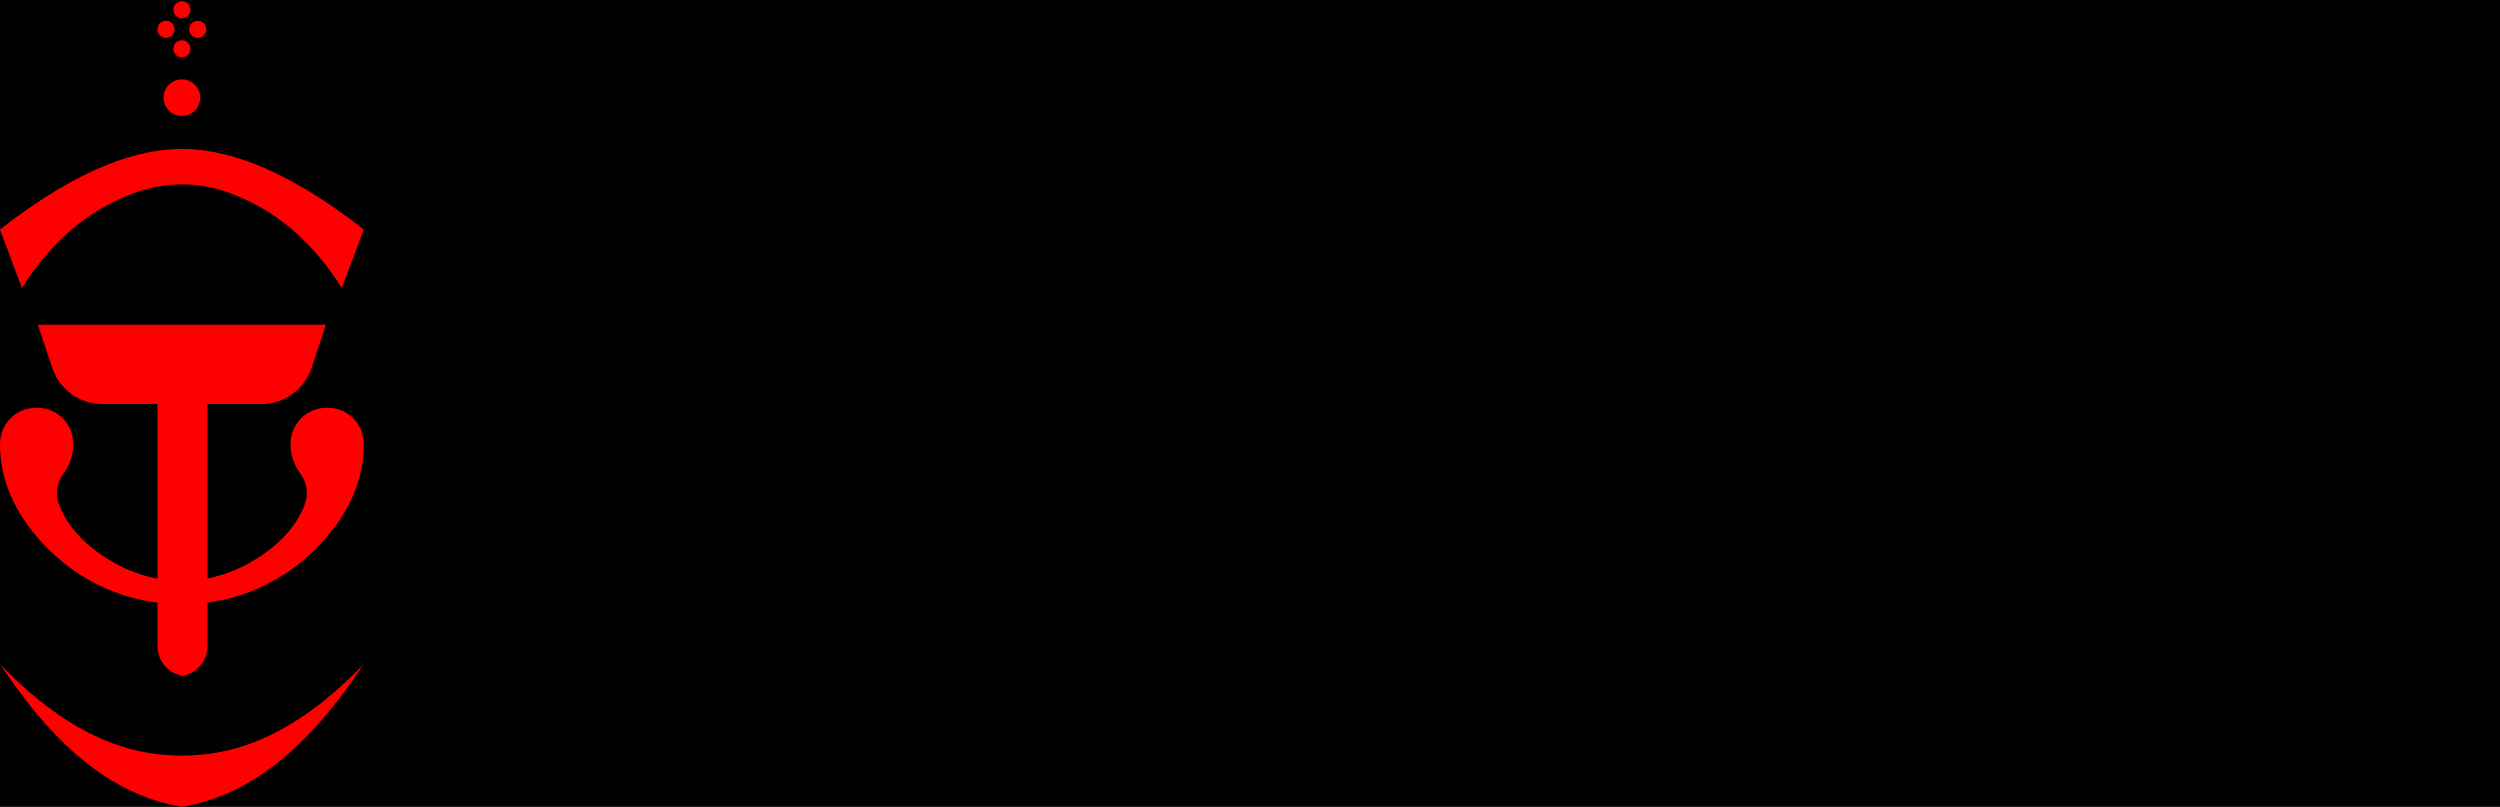
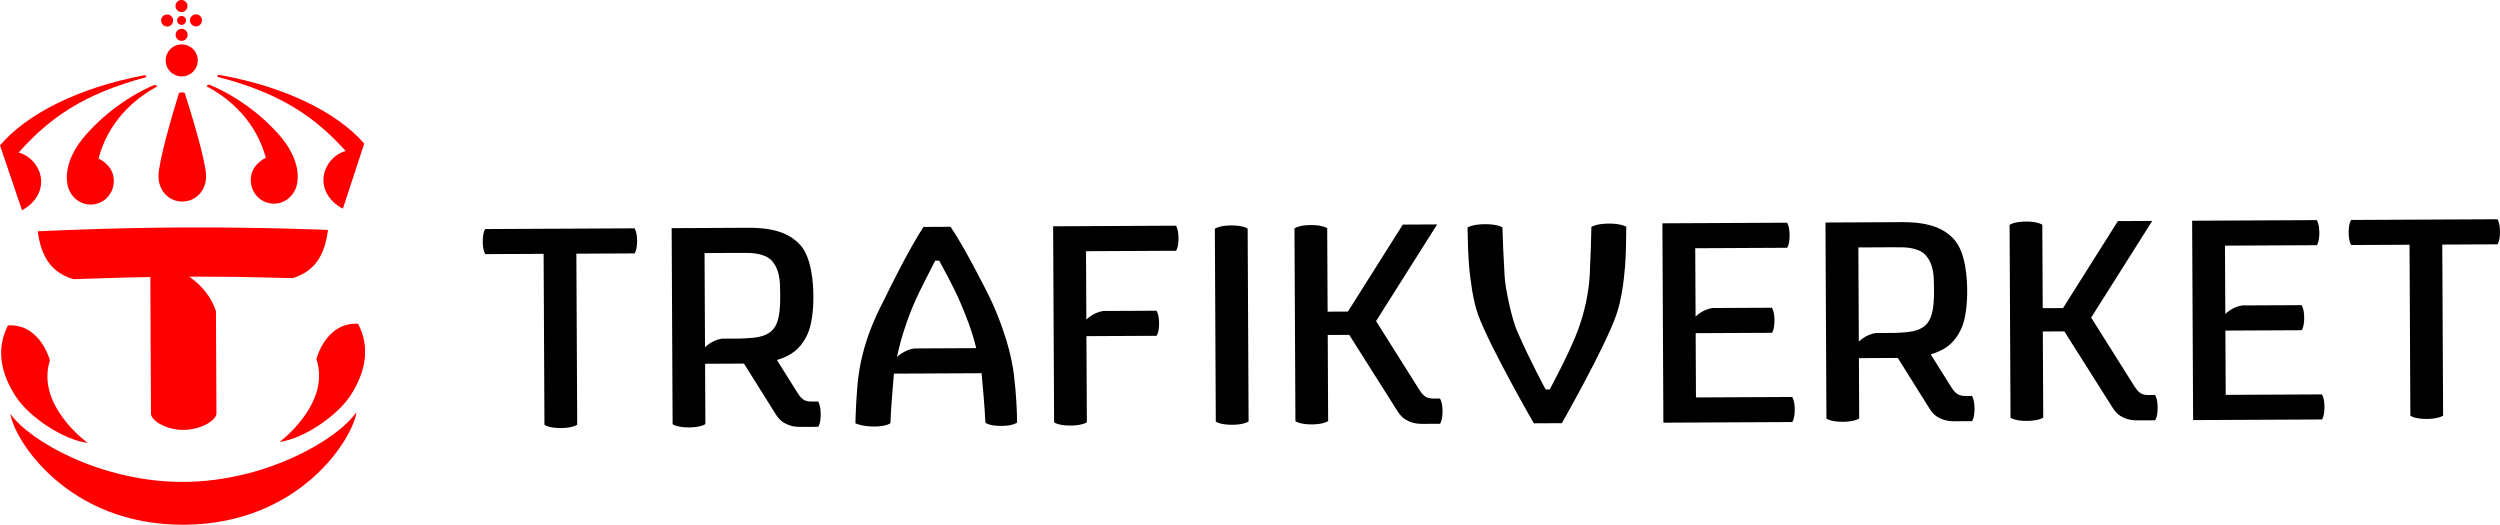
- <svg xmlns="http://www.w3.org/2000/svg" width="2048" height="661" viewBox="0 0 2048 661" role="img" aria-label="Trafikverket Logo">
-   <rect width="2048" height="661" fill="#000000" />
-   <g fill="#FF0000" transform="translate(0,0)">
-     <circle cx="149" cy="8" r="7" />
-     <circle cx="136" cy="24" r="7" />
-     <circle cx="162" cy="24" r="7" />
-     <circle cx="149" cy="40" r="7" />
-     <circle cx="149" cy="80" r="15" />
-     <path d="M0 188C69 134 117 122 149 122C181 122 229 134 298 188L280 236C261 205 235 181 210 168C186 155 166 151 149 151C132 151 112 155 88 168C63 181 37 205 18 236L0 188Z" />
-     <path d="M31 266H267L255 302C249 319 233 331 214 331H84C65 331 49 319 43 302L31 266Z" />
-     <path d="M129 330H170V529C170 543 159 554 145 554H154C140 554 129 543 129 529V330Z" />
-     <path d="M0 364C0 347 13 334 30 334C47 334 60 347 60 364C60 373 57 381 52 388C46 396 45 406 49 415C56 432 70 447 90 459C108 470 129 476 149 476C169 476 190 470 208 459C228 447 242 432 249 415C253 406 252 396 246 388C241 381 238 373 238 364C238 347 251 334 268 334C285 334 298 347 298 364C298 393 286 420 264 444C234 477 193 495 149 495C105 495 64 477 34 444C12 420 0 393 0 364Z" />
-     <path d="M0 544C43 609 90 651 149 661C208 651 255 609 298 544C244 600 196 619 149 619C102 619 54 600 0 544Z" />
+ <svg xmlns="http://www.w3.org/2000/svg" version="1.1" id="Lager_1" x="0px" y="0px" viewBox="0 0 439.903 92.332" xml:space="preserve" width="439.903" height="92.332">
+   <defs id="defs35">
+     <clipPath clipPathUnits="userSpaceOnUse" id="clipPath43">
+       <rect style="fill:#000000;fill-opacity:1;stroke-width:1.072" id="rect44" width="442.762" height="95.914" x="63.096" y="81.771" ry="0" />
+     </clipPath>
+   </defs>
+   <g id="g29" transform="rotate(-0.2795713,-17056.62,13172.232)" style="fill:#000000">
+     <path style="fill:#000000" d="m 199.863,141.953 c -1.326,1.571 -3.682,1.545 -5.763,1.639 h -3.279 c -1.786,0.248 -2.997,1.496 -2.997,1.496 v -16.571 h 6.112 c 0.617,0 1.5,0.017 1.816,0.024 1.284,0.047 2.979,0.383 3.835,1.316 1.475,1.618 1.514,3.681 1.514,5.993 v 0.255 c 0,2.745 -0.269,4.7 -1.238,5.848 m 8.262,15.01 c 0,-1.653 -0.447,-2.224 -0.447,-2.224 h -1.131 c -0.501,0 -1.055,-0.08 -1.444,-0.352 -0.532,-0.372 -0.777,-0.777 -1.267,-1.555 -0.513,-0.815 -3.365,-5.432 -3.365,-5.432 2.167,-0.677 4.08,-1.621 5.436,-4.602 0.758,-1.669 1.031,-4.338 1.031,-6.589 0,-2.302 -0.257,-6.815 -2.286,-9.049 -1.646,-1.816 -4.17,-3.055 -9.135,-3.055 h -13.459 v 34.501 c 0,0 0.74,0.579 2.882,0.579 2.143,0 2.883,-0.579 2.883,-0.579 v -10.608 h 6.846 c 0,0 4.673,7.563 5.504,8.888 0.706,1.125 1.293,1.506 2.071,1.86 0.66,0.3 1.44,0.44 2.266,0.44 1.075,0 3.168,0.001 3.168,0.001 0,0 0.447,-0.57 0.447,-2.224" id="path1" />
+     <path style="fill:#000000" d="m 402.891,141.953 c -1.326,1.571 -3.681,1.545 -5.762,1.639 h -3.279 c -1.786,0.248 -2.997,1.496 -2.997,1.496 v -16.571 h 6.112 c 0.616,0 1.5,0.017 1.816,0.024 1.284,0.047 2.979,0.383 3.835,1.316 1.475,1.618 1.513,3.681 1.513,5.993 v 0.255 c 0,2.745 -0.269,4.7 -1.238,5.848 m 8.263,15.01 c 0,-1.653 -0.447,-2.224 -0.447,-2.224 h -1.131 c -0.5,0 -1.055,-0.08 -1.443,-0.352 -0.532,-0.372 -0.777,-0.777 -1.268,-1.555 -0.512,-0.815 -3.365,-5.432 -3.365,-5.432 2.167,-0.677 4.079,-1.621 5.436,-4.602 0.758,-1.669 1.031,-4.338 1.031,-6.589 0,-2.302 -0.258,-6.815 -2.286,-9.049 -1.647,-1.816 -4.171,-3.055 -9.135,-3.055 h -13.459 v 34.501 c 0,0 0.739,0.579 2.882,0.579 2.143,0 2.884,-0.579 2.884,-0.579 v -10.608 h 6.845 c 0,0 4.674,7.563 5.504,8.888 0.706,1.125 1.293,1.506 2.072,1.86 0.66,0.3 1.439,0.44 2.264,0.44 1.076,0 3.169,0.001 3.169,0.001 0,0 0.447,-0.57 0.447,-2.224" id="path2" />
+     <path style="fill:#000000" d="m 270.79,124.105 h -21.606 l 0.003,34.502 c 0,0 0.739,0.579 2.882,0.579 2.143,0 2.883,-0.579 2.883,-0.579 l -0.003,-15.143 h 12.35 c 0,0 0.444,-0.566 0.444,-2.207 0,-1.639 -0.444,-2.207 -0.444,-2.207 h -9.36 c -1.769,0.246 -2.99,1.495 -2.99,1.495 v -12.028 h 15.841 c 0,0 0.444,-0.567 0.444,-2.206 0,-1.639 -0.444,-2.206 -0.444,-2.206" id="path3" />
+     <path style="fill:#000000" d="M 175.521,124.105 H 149.25 c 0,0 -0.443,0.567 -0.443,2.206 0,1.639 0.443,2.206 0.443,2.206 h 10.256 v 30.088 c 0,0 0.746,0.58 2.883,0.58 2.138,0 2.88,-0.58 2.88,-0.58 v -30.088 h 10.251 c 0,0 0.443,-0.567 0.443,-2.206 0,-1.639 -0.442,-2.206 -0.442,-2.206" id="path4" />
+     <path style="fill:#000000" d="m 503.325,124.105 h -25.742 c 0,0 -0.444,0.567 -0.444,2.206 0,1.639 0.444,2.206 0.444,2.206 h 10.256 v 30.088 c 0,0 0.746,0.58 2.883,0.58 2.138,0 2.879,-0.58 2.879,-0.58 v -30.088 h 9.724 c 0,0 0.443,-0.567 0.443,-2.206 0,-1.639 -0.443,-2.206 -0.443,-2.206" id="path5" />
+     <path style="fill:#000000" d="m 379.519,156.98 c 0,-1.64 -0.444,-2.207 -0.444,-2.207 H 362.15 v -11.309 h 13.432 c 0,0 0.445,-0.566 0.445,-2.207 0,-1.639 -0.445,-2.205 -0.445,-2.205 h -10.434 c -1.796,0.244 -2.998,1.494 -2.998,1.494 v -12.028 l 16.171,-0.002 c 0,0 0.444,-0.567 0.444,-2.206 0,-1.639 -0.444,-2.206 -0.444,-2.206 l -21.927,0.001 v 35.08 l 22.68,0.001 c 10e-4,0.001 0.445,-0.566 0.445,-2.206" id="path6" />
+     <path style="fill:#000000" d="m 472.732,156.98 c 0,-1.64 -0.444,-2.207 -0.444,-2.207 h -16.925 v -11.309 h 13.432 c 0,0 0.445,-0.566 0.445,-2.207 0,-1.639 -0.445,-2.205 -0.445,-2.205 h -10.434 c -1.796,0.244 -2.998,1.494 -2.998,1.494 v -12.028 l 16.171,-0.002 c 0,0 0.444,-0.567 0.444,-2.206 0,-1.639 -0.444,-2.206 -0.444,-2.206 l -21.927,0.001 v 35.08 l 22.68,0.001 c 0.002,0.001 0.445,-0.566 0.445,-2.206" id="path7" />
+     <path style="fill:#000000" d="m 277.638,124.685 c 0,0 0.744,-0.579 2.887,-0.579 2.143,0 2.885,0.579 2.885,0.579 v 33.922 c 0,0 -0.742,0.579 -2.885,0.579 -2.143,0 -2.887,-0.579 -2.887,-0.579 z" id="path8" />
+     <path style="fill:#000000" d="m 291.649,158.607 c 0,0 0.737,0.58 2.88,0.58 2.143,0 2.879,-0.58 2.879,-0.58 v -15.143 h 3.786 c 0,0 7.568,12.098 8.398,13.422 0.706,1.125 1.293,1.507 2.072,1.861 0.66,0.3 1.439,0.44 2.265,0.44 h 3.168 c 0,0 0.447,-0.571 0.447,-2.224 0,-1.653 -0.447,-2.224 -0.447,-2.224 h -1.13 c -0.5,0 -1.055,-0.079 -1.443,-0.35 -0.532,-0.372 -0.777,-0.777 -1.268,-1.555 -0.512,-0.815 -7.332,-11.772 -7.332,-11.772 l 10.83,-16.956 h -6.044 l -9.728,15.256 h -3.574 v -14.676 c 0,0 -0.736,-0.581 -2.879,-0.581 -2.143,0 -2.88,0.581 -2.88,0.581 z" id="path9" />
+     <path style="fill:#000000" d="m 417.479,158.607 c 0,0 0.737,0.58 2.88,0.58 2.143,0 2.879,-0.58 2.879,-0.58 v -15.143 h 3.787 c 0,0 7.568,12.098 8.398,13.422 0.706,1.125 1.293,1.507 2.072,1.861 0.66,0.3 1.439,0.44 2.265,0.44 h 3.168 c 0,0 0.447,-0.571 0.447,-2.224 0,-1.653 -0.447,-2.224 -0.447,-2.224 h -1.13 c -0.5,0 -1.055,-0.079 -1.443,-0.35 -0.532,-0.372 -0.777,-0.777 -1.268,-1.555 -0.512,-0.815 -7.332,-11.772 -7.332,-11.772 l 10.83,-16.956 h -6.044 l -9.727,15.256 h -3.574 v -14.676 c 0,0 -0.736,-0.581 -2.879,-0.581 -2.143,0 -2.88,0.581 -2.88,0.581 v 33.921 z" id="path10" />
+     <path style="fill:#000000" d="m 349.776,131.736 c 0.184,-2.14 0.243,-5.107 0.257,-7.05 0,0 -0.789,-0.58 -3.07,-0.58 -2.279,0 -3.069,0.58 -3.069,0.58 -0.027,1.948 -0.162,5.106 -0.345,8.657 -0.215,3.07 -0.921,6.287 -2.096,9.456 -1.416,3.836 -5.033,10.441 -5.033,10.441 h -0.708 c 0,0 -2.606,-4.784 -5.037,-10.441 -0.799,-1.866 -1.97,-7.151 -2.088,-9.483 -0.182,-3.552 -0.319,-6.683 -0.346,-8.631 0,0 -0.789,-0.58 -3.068,-0.58 -2.281,0 -3.07,0.58 -3.07,0.58 0.015,1.943 0.074,4.9 0.257,7.041 0.186,1.847 0.554,5.647 1.567,8.428 2.065,5.673 9.671,19.032 9.671,19.032 h 4.928 c 0,0 7.699,-13.36 9.685,-19.032 0.917,-2.617 1.336,-5.822 1.565,-8.418" id="path11" />
+     <path style="fill:#000000" d="m 228.397,130.054 c -0.853,1.725 -2.708,5.155 -3.602,7.178 -1.271,2.862 -2.54,6.529 -3.198,9.746 0,0 1.249,-1.249 3.043,-1.498 h 10.906 c -0.708,-3.055 -1.897,-6.021 -2.841,-8.247 -1.078,-2.545 -2.781,-5.6 -3.588,-7.178 h -0.72 z m 8.7,28.553 c -0.045,-2.166 -0.631,-8.711 -0.631,-8.711 h -15.423 c 0,0 -0.589,6.357 -0.665,8.711 0,0 -0.662,0.58 -2.81,0.58 -2.148,0 -3.339,-0.58 -3.339,-0.58 0,-0.636 0.165,-5.31 0.579,-8.332 0.966,-7.031 4.015,-12.216 4.787,-13.815 0.827,-1.705 4.311,-8.656 6.78,-12.353 h 4.758 c 2.304,3.374 5.985,10.718 6.777,12.353 0.766,1.584 3.531,7.649 4.255,13.815 0.363,3.059 0.532,6.743 0.503,8.332 0,0 -0.646,0.58 -2.786,0.58 -2.139,0 -2.785,-0.58 -2.785,-0.58" id="path12" />
+     <g id="g28" style="fill:#ff0000">
+       <path style="fill:#ff0000" d="m 95.991,175.872 c 20.533,0 29.847,-15.163 30.448,-19.666 -3.34,4.83 -16.026,12.131 -30.448,12.131 -14.42,0 -27.105,-7.301 -30.451,-12.131 0.604,4.503 9.917,19.666 30.451,19.666" id="path13" />
+       <path style="fill:#ff0000" d="m 95.991,86.351 c -0.425,0 -0.783,0.349 -0.783,0.781 0,0.433 0.358,0.788 0.783,0.788 0.434,0 0.791,-0.355 0.791,-0.788 0,-0.432 -0.358,-0.781 -0.791,-0.781" id="path14" />
+       <path style="fill:#ff0000" d="M 95.991,98.328" id="path15" />
+       <path style="fill:#ff0000" d="m 100.364,98.759 c 0,-0.142 0.234,-0.304 0.456,-0.304 5.037,2.116 9.601,5.714 12.607,9.323 2.025,2.429 3.276,5.462 2.77,8.138 -0.423,2.239 -2.397,3.814 -4.636,3.499 -2.258,-0.312 -3.76,-2.38 -3.493,-4.64 0.269,-2.379 2.641,-3.398 2.641,-3.398 -1.667,-6.309 -6.158,-10.398 -10.345,-12.618" id="path16" />
+       <path style="fill:#ff0000" d="m 91.616,98.759 c 0,-0.142 -0.234,-0.304 -0.456,-0.304 -5.037,2.116 -9.601,5.714 -12.607,9.323 -2.024,2.429 -3.276,5.462 -2.77,8.138 0.423,2.239 2.397,3.814 4.636,3.499 2.258,-0.312 3.76,-2.38 3.493,-4.64 -0.269,-2.379 -2.641,-3.398 -2.641,-3.398 1.667,-6.309 6.157,-10.398 10.345,-12.618" id="path17" />
+       <path style="fill:#ff0000" d="m 95.481,99.915 c -1.271,4.028 -3.68,12.158 -3.68,14.622 0,2.465 1.726,4.463 4.19,4.463 2.464,0 4.192,-1.998 4.192,-4.463 0,-2.464 -2.411,-10.594 -3.683,-14.622 -0.231,-0.17 -0.755,-0.17 -1.019,0" id="path18" />
+       <path style="fill:#ff0000" d="m 101.801,132.259 c 3.079,0 13.527,0.313 13.527,0.313 3.738,-1.133 5.636,-3.742 6.254,-8.453 0,0 -11.97,-0.556 -25.591,-0.556 -13.621,0 -25.484,0.556 -25.484,0.556 0.612,4.71 2.513,7.319 6.247,8.453 0,0 10.446,-0.313 13.53,-0.313 v 24.051 c 0,1.189 2.609,2.877 5.708,2.877 3.099,0 5.81,-1.672 5.81,-2.877 v -17.983 c -1.276,-4.043 -4.656,-6.031 -4.664,-6.099 z" id="path19" />
+       <path style="fill:#ff0000" d="m 95.991,85.66 c 0.588,0 1.064,-0.477 1.064,-1.062 0,-0.588 -0.476,-1.059 -1.064,-1.059 -0.575,0 -1.052,0.471 -1.052,1.059 0,0.585 0.477,1.062 1.052,1.062" id="path20" />
+       <path style="fill:#ff0000" d="m 93.465,88.195 c 0.586,0 1.051,-0.477 1.051,-1.063 0,-0.579 -0.466,-1.058 -1.051,-1.058 -0.591,0 -1.064,0.479 -1.064,1.058 0.001,0.585 0.474,1.063 1.064,1.063" id="path21" />
+       <path style="fill:#ff0000" d="m 98.536,88.195 c 0.585,0 1.053,-0.477 1.053,-1.063 0,-0.579 -0.468,-1.058 -1.053,-1.058 -0.59,0 -1.062,0.479 -1.062,1.058 0,0.585 0.473,1.063 1.062,1.063" id="path22" />
+       <path style="fill:#ff0000" d="m 72.541,146.838 c 0,0 -1.619,-6.485 -7.348,-6.189 -2.195,4.2 -1.267,8.565 1.384,12.624 2.363,3.601 8.31,7.572 12.535,8.121 0.001,0.001 -9.136,-6.668 -6.571,-14.556" id="path23" />
+       <path style="fill:#ff0000" d="m 119.44,146.838 c 0,0 1.624,-6.485 7.349,-6.189 2.196,4.2 1.267,8.573 -1.383,12.624 -2.362,3.601 -8.31,7.572 -12.535,8.121 -10e-4,0.001 9.135,-6.668 6.569,-14.556" id="path24" />
+       <path style="fill:#ff0000" d="m 95.991,90.732 c 0.588,0 1.064,-0.476 1.064,-1.06 0,-0.587 -0.476,-1.064 -1.064,-1.064 -0.575,0 -1.052,0.477 -1.052,1.064 0,0.584 0.477,1.06 1.052,1.06" id="path25" />
+       <path style="fill:#ff0000" d="m 95.991,96.986 c 1.562,0 2.827,-1.259 2.827,-2.814 0,-1.567 -1.265,-2.82 -2.827,-2.82 -1.553,0 -2.821,1.253 -2.821,2.82 -0.001,1.556 1.267,2.814 2.821,2.814" id="path26" />
+       <path style="fill:#ff0000" d="m 128.037,108.961 c -4.638,-5.397 -13.698,-10.081 -25.558,-12.23 -0.134,0.061 -0.255,0.163 -0.241,0.349 11.161,2.938 17.091,7.117 22.516,13.156 -1.591,0.47 -2.948,1.648 -3.586,3.316 -1.005,2.612 0.277,5.406 3.056,6.842 z" id="path27" />
+       <path style="fill:#ff0000" d="m 63.945,108.961 c 4.636,-5.397 13.694,-10.081 25.558,-12.23 0.136,0.061 0.256,0.163 0.244,0.349 -11.163,2.938 -17.094,7.117 -22.519,13.156 1.589,0.47 2.949,1.648 3.588,3.316 1.003,2.612 -0.278,5.406 -3.06,6.842 z" id="path28" />
+     </g>
  </g>
+   <g id="g30" transform="translate(-63.66508,-83.18703)" style="fill:#000000">
+ </g>
+   <g id="g31" transform="translate(-63.66508,-83.18703)" style="fill:#000000">
+ </g>
+   <g id="g32" transform="translate(-63.66508,-83.18703)" style="fill:#000000">
+ </g>
+   <g id="g33" transform="translate(-63.66508,-83.18703)" style="fill:#000000">
+ </g>
+   <g id="g34" transform="translate(-63.66508,-83.18703)" style="fill:#000000">
+ </g>
+   <g id="g35" transform="translate(-63.66508,-83.18703)" style="fill:#000000">
+ </g>
</svg>
